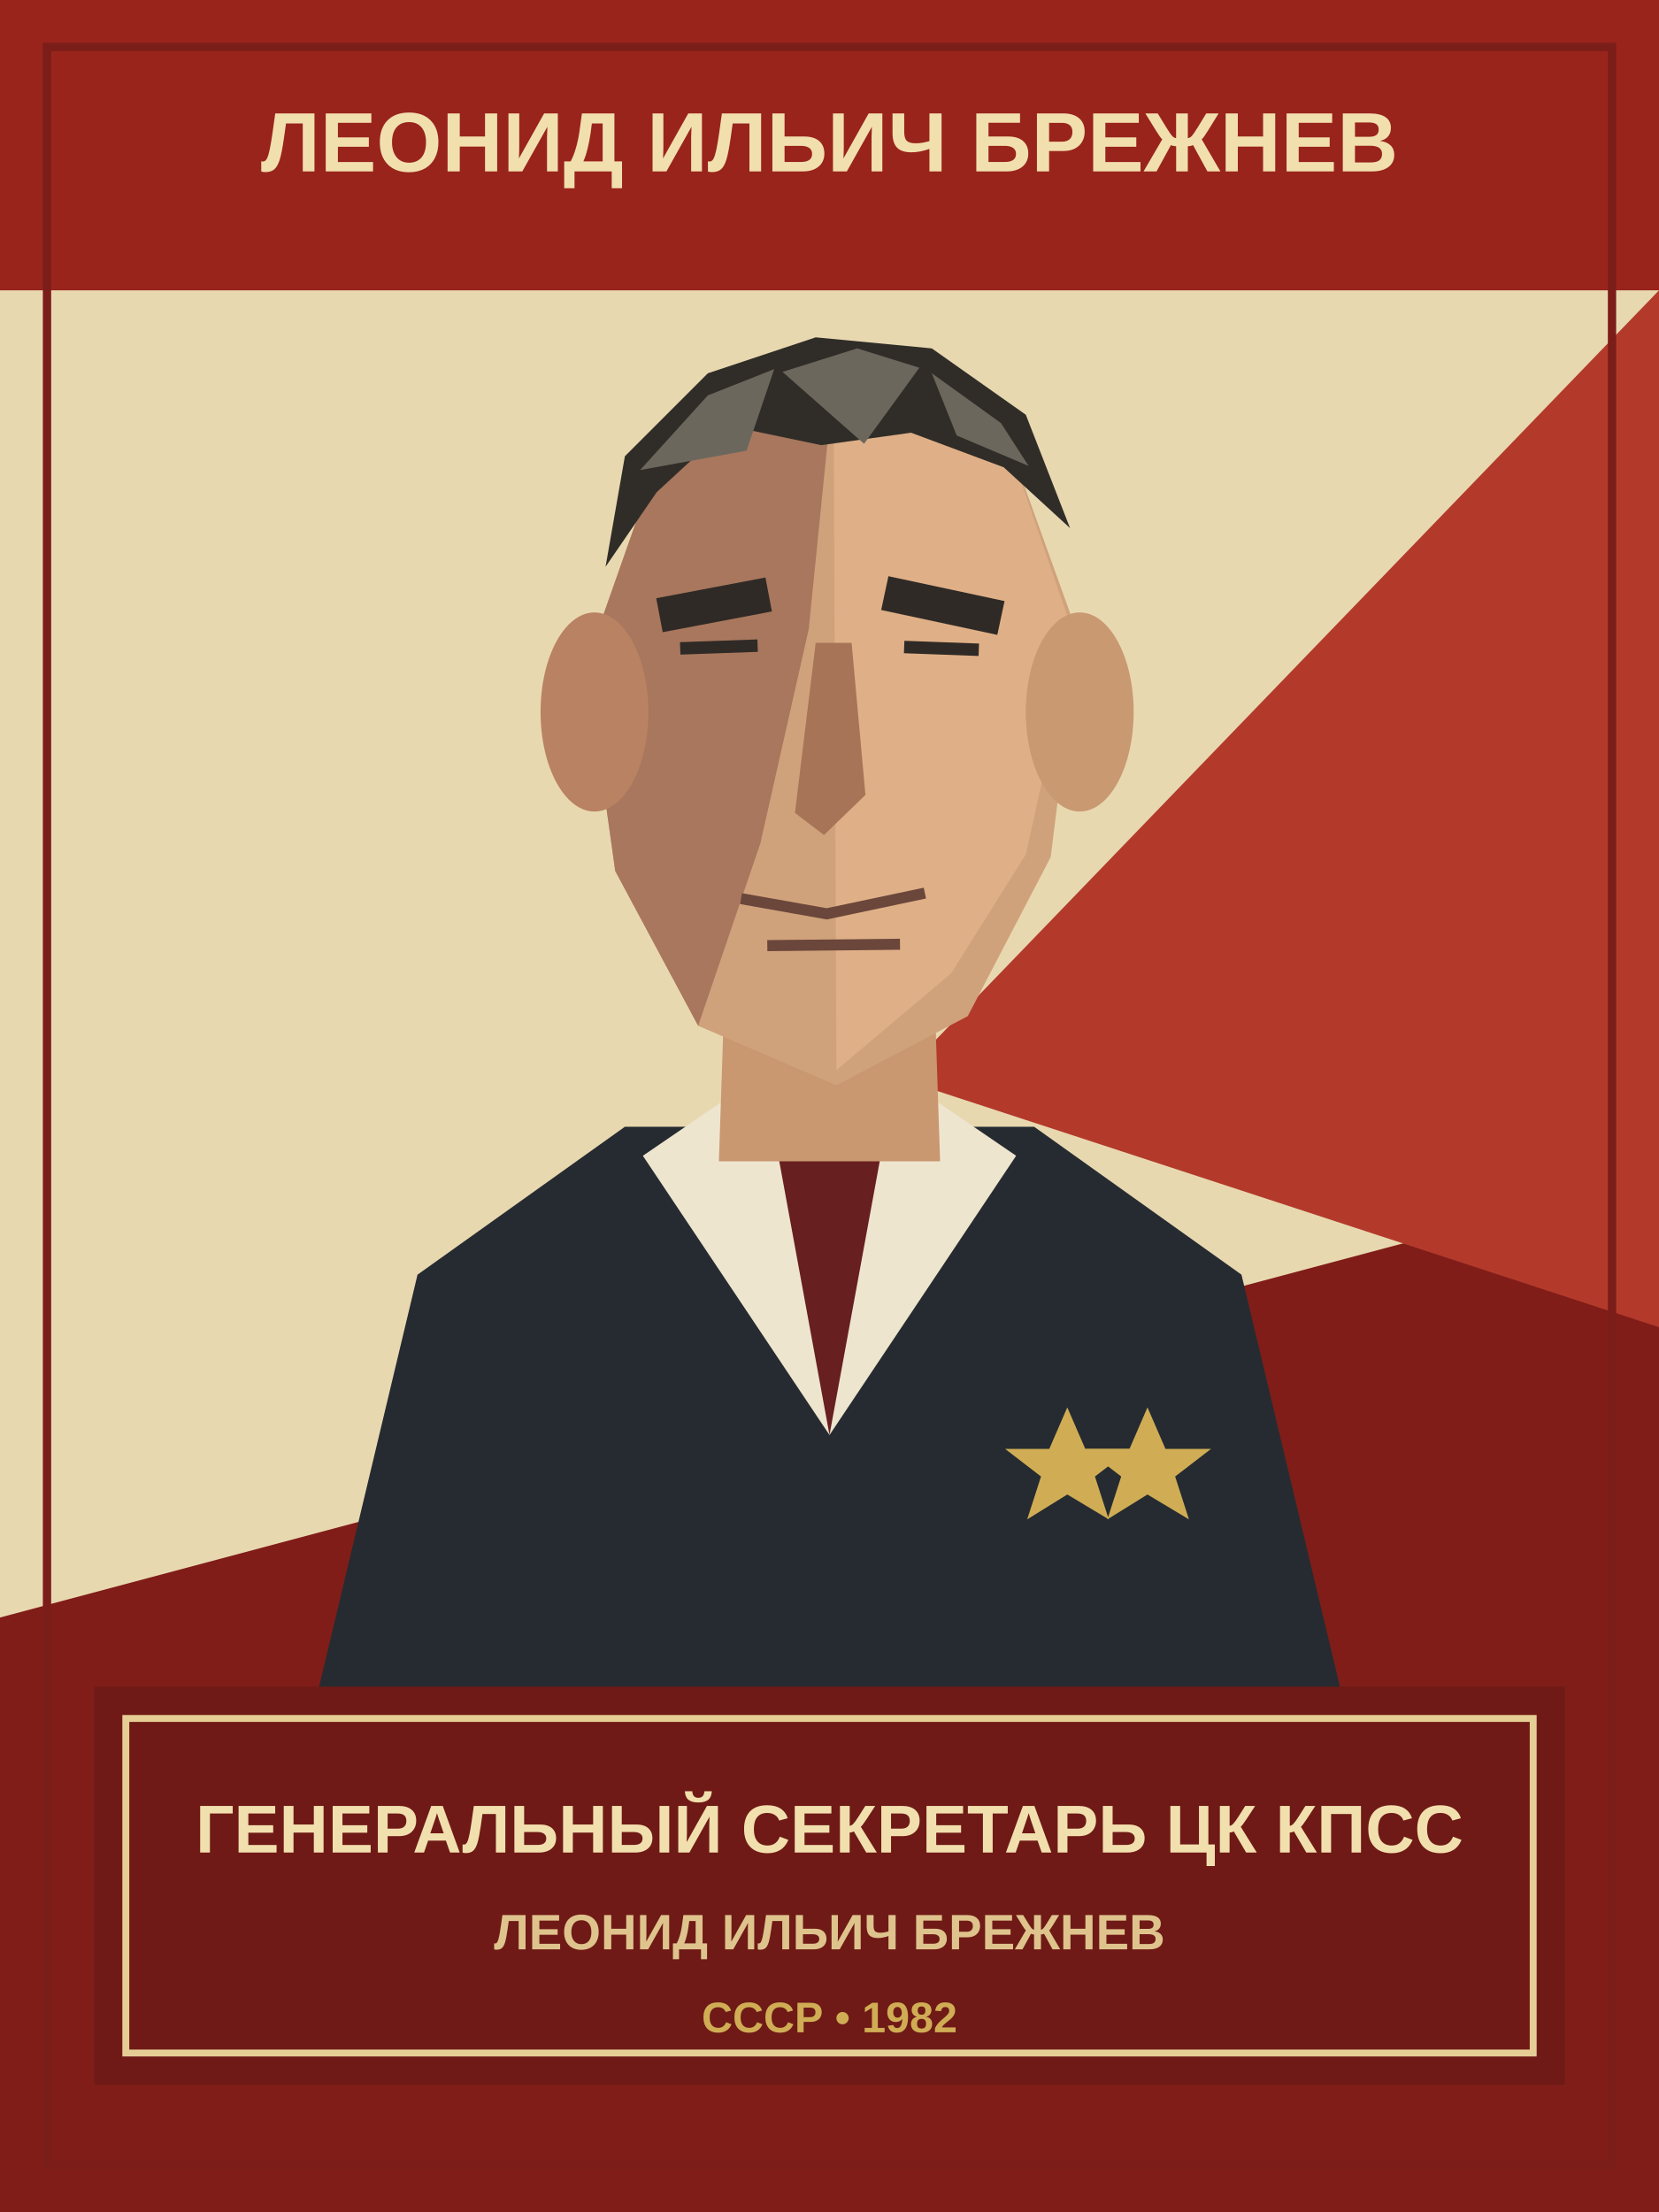
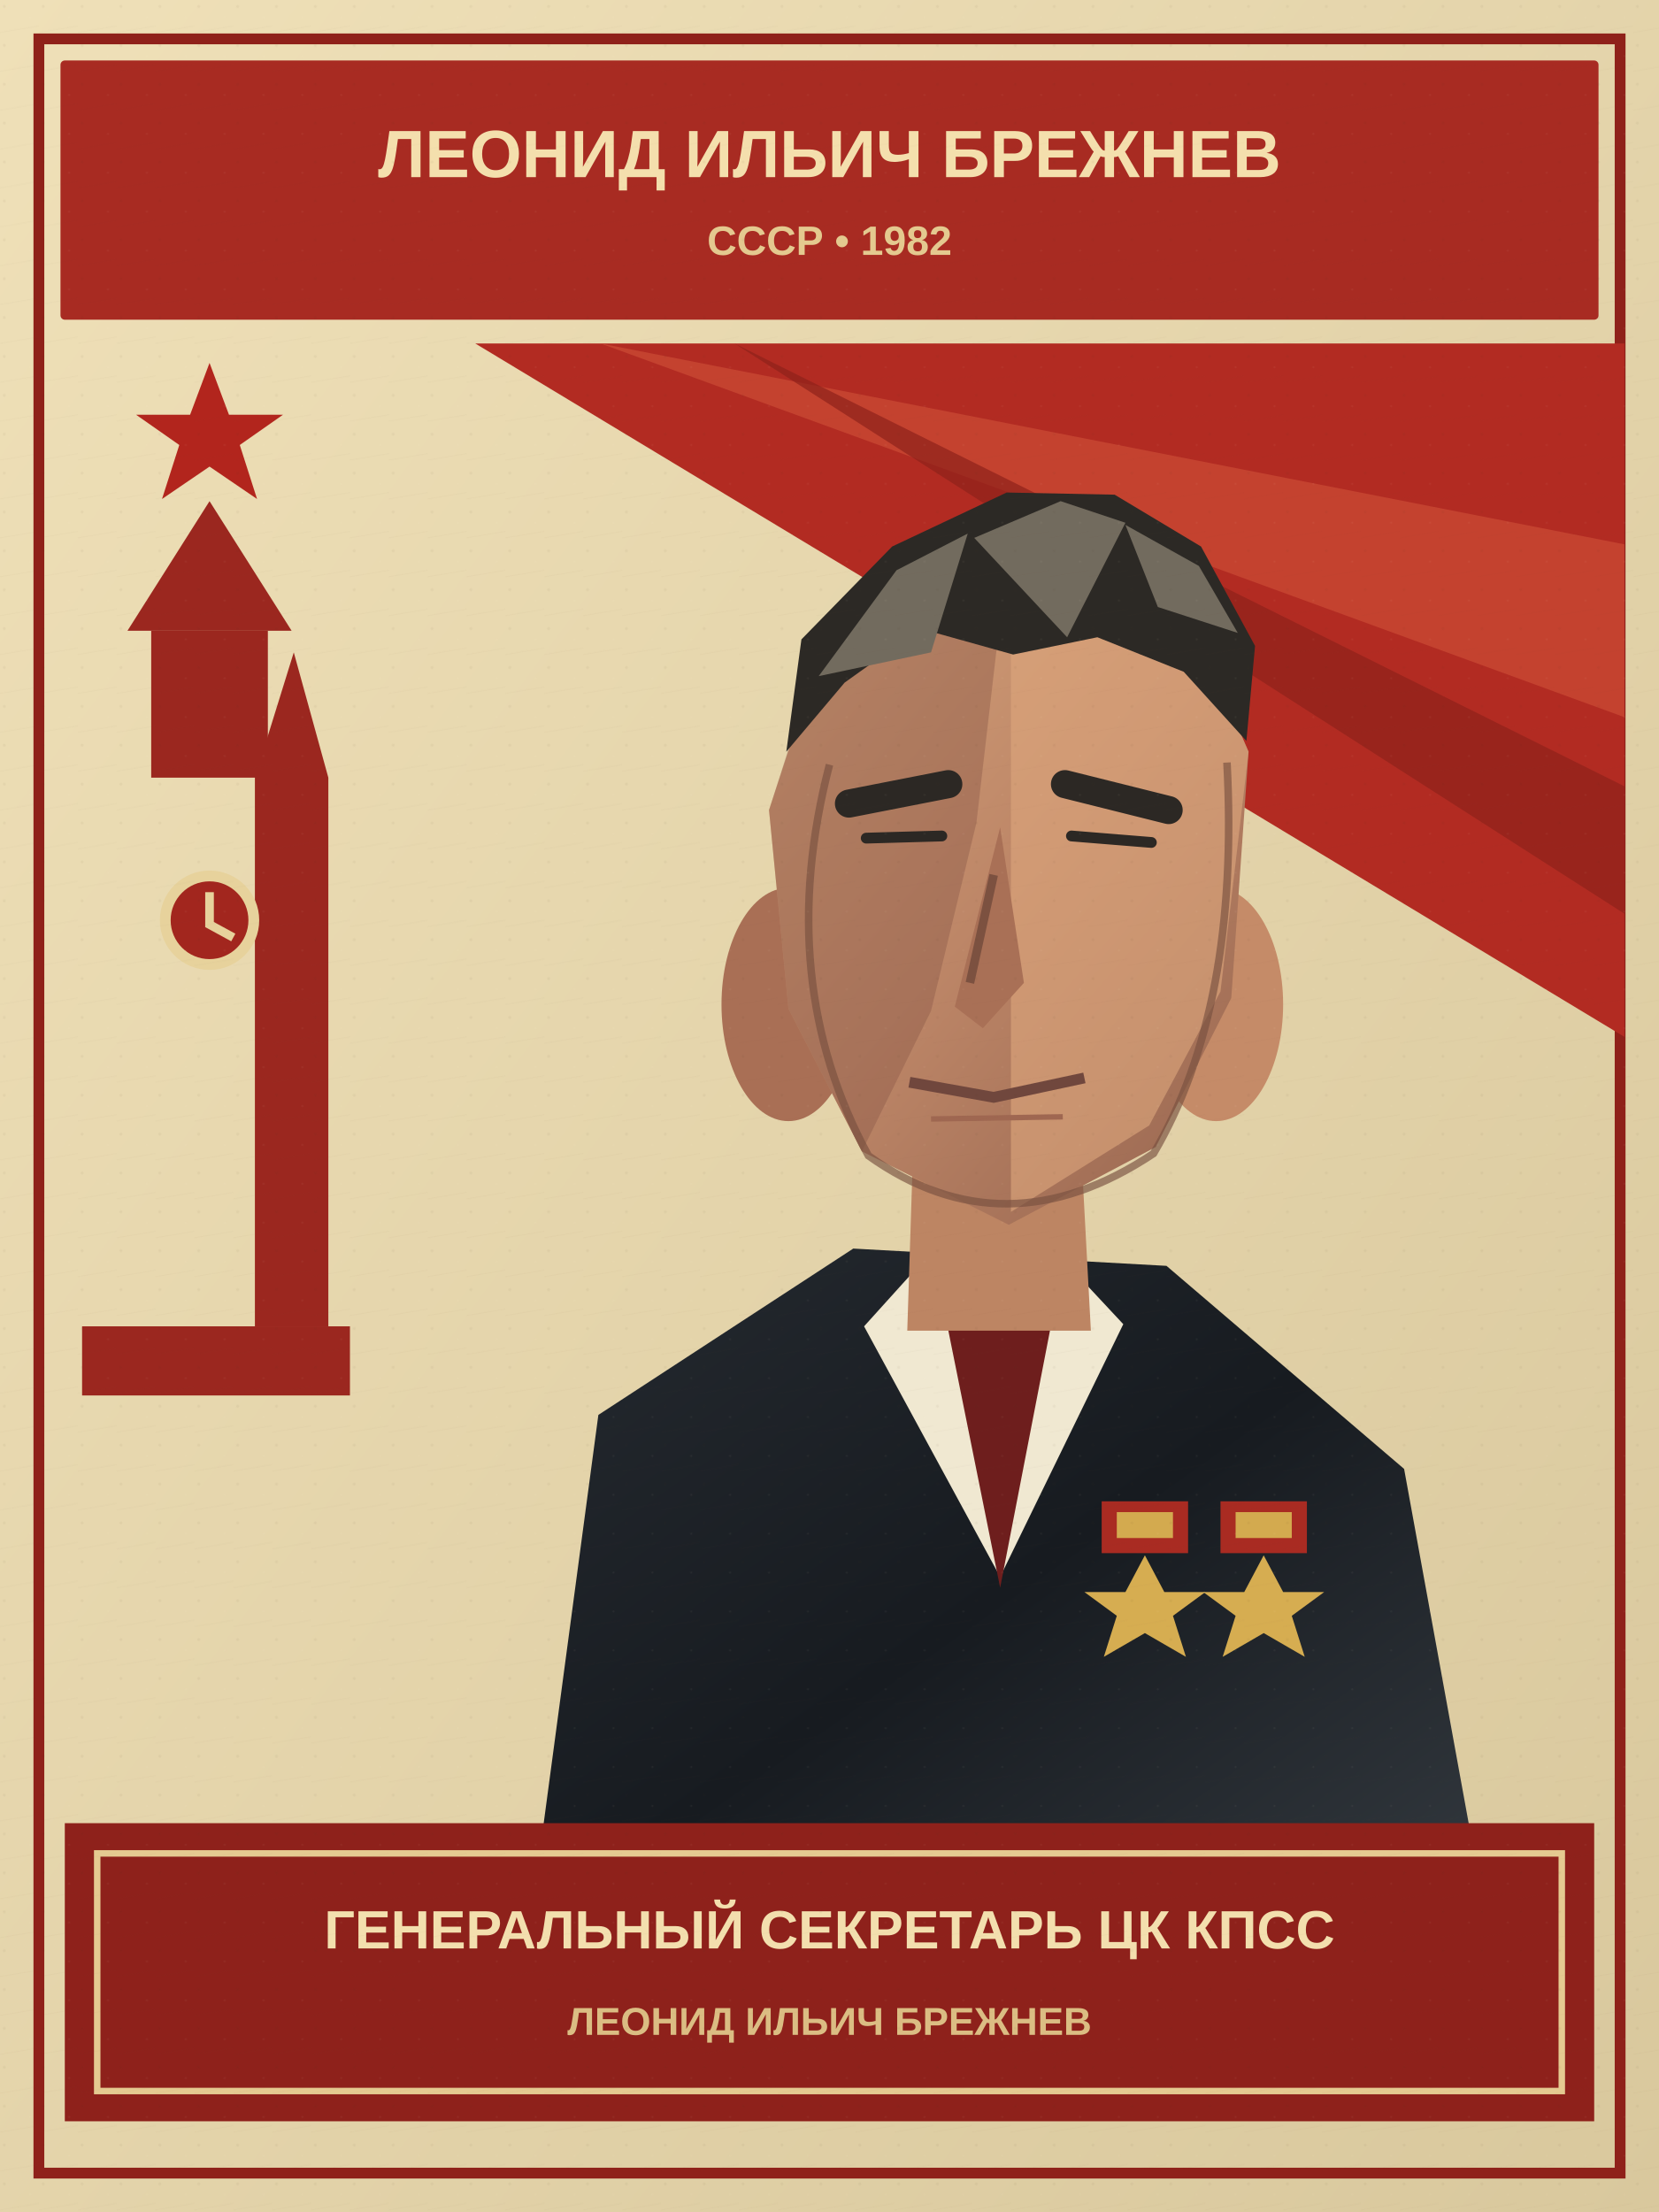
- <svg xmlns="http://www.w3.org/2000/svg" width="1200" height="1600" viewBox="0 0 1200 1600">
-   <rect width="1200" height="1600" fill="#e8d8b0" />
-   <rect width="1200" height="210" fill="#99241c" />
-   <path d="M0 1170L1200 850V1600H0z" fill="#801d18" />
-   <path d="M1200 210V960L650 780z" fill="#b33a2b" />
-   <rect x="34" y="34" width="1132" height="1532" fill="none" stroke="#7b1d18" stroke-width="6" />
-   <text x="600" y="124" text-anchor="middle" fill="#f2dfae" font-family="Arial" font-size="61" font-weight="800">ЛЕОНИД ИЛЬИЧ БРЕЖНЕВ</text>
-   <path d="M205 1328L302 922 452 815 748 815 898 922 995 1328z" fill="#262b31" />
-   <path d="M465 836L600 1038 735 836 675 795 525 795z" fill="#eee5cf" />
-   <path d="M560 820L600 1038 640 820 622 790 578 790z" fill="#671f20" />
-   <path d="M525 690H675L680 840H520z" fill="#c99770" />
-   <path d="M468 355L535 292 645 278 735 335 780 460 760 620 700 735 605 785 505 742 445 630 424 480z" fill="#d0a27b" />
-   <path d="M603 286L735 338 777 460 742 618 688 704 605 774z" fill="#dfb087" />
-   <path d="M468 355L535 292 602 286 585 455 550 610 505 742 445 630 424 480z" fill="#a8775d" />
-   <ellipse cx="430" cy="515" rx="39" ry="72" fill="#b98262" />
-   <ellipse cx="781" cy="515" rx="39" ry="72" fill="#c99972" />
-   <path d="M438 410L452 330 512 270 590 244 674 252 742 300 774 382 726 338 659 313 594 322 527 308 475 356z" fill="#302d28" />
-   <path d="M463 340L512 286 560 267 540 326zM566 269L620 252 665 266 625 321zM674 270L724 306 744 337 692 315z" fill="#6c675d" />
-   <path d="M477 445L556 430M640 429L724 447" stroke="#302a26" stroke-width="25" />
-   <path d="M492 469L548 467M654 468L708 470" stroke="#302a26" stroke-width="9" />
-   <path d="M590 465L616 465 626 575 596 604 575 588z" fill="#a77458" />
-   <path d="M536 650L598 661 669 646M555 684L651 683" fill="none" stroke="#6b463b" stroke-width="8" />
-   <g fill="#d0ad55">
-     <path d="M772 1018l13 30h33l-26 20 10 31-30-18-29 18 10-31-26-20h32z" />
-     <path d="M830 1018l13 30h33l-26 20 10 31-30-18-29 18 10-31-26-20h32z" />
+ <svg xmlns="http://www.w3.org/2000/svg" viewBox="0 0 768 1024">
+   <defs>
+     <linearGradient id="paper" x1="0" y1="0" x2="1" y2="1">
+       <stop stop-color="#efe0b8" />
+       <stop offset="1" stop-color="#d9c89d" />
+     </linearGradient>
+     <linearGradient id="skin" x1="0" y1="0" x2=".8" y2="1">
+       <stop stop-color="#d9a77d" />
+       <stop offset=".55" stop-color="#bd8667" />
+       <stop offset="1" stop-color="#9d6a53" />
+     </linearGradient>
+     <linearGradient id="suit" x1="0" y1="0" x2="1" y2="1">
+       <stop stop-color="#252a30" />
+       <stop offset=".5" stop-color="#171b20" />
+       <stop offset="1" stop-color="#343a40" />
+     </linearGradient>
+     <pattern id="grain" width="18" height="18" patternUnits="userSpaceOnUse">
+       <circle cx="2" cy="3" r=".7" fill="#49351e" opacity=".16" />
+       <circle cx="14" cy="8" r=".5" fill="#fff3d4" opacity=".16" />
+       <path d="M0 15L18 12" stroke="#694527" stroke-width=".35" opacity=".12" />
+     </pattern>
+     <filter id="rough">
+       <feTurbulence baseFrequency=".9" numOctaves="2" seed="8" type="fractalNoise" result="n" />
+       <feColorMatrix in="n" type="saturate" values="0" result="g" />
+       <feBlend in="SourceGraphic" in2="g" mode="multiply" />
+     </filter>
+   </defs>
+   <rect width="768" height="1024" fill="url(#paper)" />
+   <rect x="18" y="18" width="732" height="988" fill="none" stroke="#8f211a" stroke-width="5" />
+   <rect x="28" y="28" width="712" height="120" rx="2" fill="#a82b22" />
+   <text x="384" y="82" text-anchor="middle" font-family="Arial, sans-serif" font-size="31" font-weight="900" fill="#f4dfad">ЛЕОНИД ИЛЬИЧ БРЕЖНЕВ</text>
+   <text x="384" y="118" text-anchor="middle" font-family="Arial, sans-serif" font-size="19" font-weight="700" fill="#e4c98f">СССР • 1982</text>
+   <g transform="translate(42 164)" fill="#9b271f">
+     <path d="M0 450h110V196l-16-58-18 58v254z" />
+     <path d="M28 196h54v-68H28z" />
+     <path d="M17 128h76L55 68z" />
+     <path d="M55 4l9 24h25L69 42l8 25-22-15-22 15 8-25-20-14h25z" fill="#b2251d" />
+     <circle cx="55" cy="262" r="23" fill="#e7d29c" />
+     <circle cx="55" cy="262" r="18" fill="#a2261e" />
+     <path d="M55 249v15l11 6" stroke="#e7d29c" stroke-width="4" fill="none" />
+     <path d="M-4 450h124v32H-4z" />
  </g>
-   <rect x="68" y="1220" width="1064" height="288" fill="#6f1a16" />
-   <rect x="91" y="1243" width="1018" height="242" fill="none" stroke="#e6cd95" stroke-width="5" />
-   <text x="600" y="1340" text-anchor="middle" fill="#f2dfae" font-family="Arial" font-size="49" font-weight="800">ГЕНЕРАЛЬНЫЙ СЕКРЕТАРЬ ЦК КПСС</text>
-   <text x="600" y="1410" text-anchor="middle" fill="#dfc38d" font-family="Arial" font-size="36" font-weight="700">ЛЕОНИД ИЛЬИЧ БРЕЖНЕВ</text>
-   <text x="600" y="1470" text-anchor="middle" fill="#d0ad55" font-family="Arial" font-size="31" font-weight="800">СССР • 1982</text>
+   <path d="M220 159L752 159L752 480z" fill="#b22b22" />
+   <path d="M278 159L752 252L752 332z" fill="#cc4b35" opacity=".7" />
+   <path d="M340 159L752 364L752 423z" fill="#8f211a" opacity=".7" />
+   <g transform="translate(145 170)">
+     <path d="M100 724L132 485L250 408L395 416L505 510L544 724z" fill="url(#suit)" />
+     <path d="M255 444L318 560L375 443L347 413L283 413z" fill="#f0e8d1" />
+     <path d="M292 436L318 565L343 436L329 415L305 415z" fill="#6e1e1d" />
+     <path d="M278 353L355 353L360 446L275 446z" fill="#bd8563" />
+     <ellipse cx="220" cy="295" rx="31" ry="54" fill="#a96f55" />
+     <ellipse cx="418" cy="295" rx="31" ry="54" fill="#c58b68" />
+     <path d="M236 129L276 88L342 78L402 106L433 178L425 292L390 361L322 397L254 363L220 297L211 205z" fill="url(#skin)" />
+     <path d="M323 82L402 108L433 178L420 289L387 351L323 391z" fill="#dda77d" opacity=".62" />
+     <path d="M235 130L277 88L322 82L307 211L286 298L254 363L220 297L211 205z" fill="#8e5c4a" opacity=".45" />
+     <path d="M219 178L226 126L268 83L321 58L371 59L411 83L436 129L432 173L403 141L363 125L324 133L281 121L246 146z" fill="#2c2925" />
+     <path d="M234 143L270 94L303 77L286 132zM306 79L346 62L376 72L349 125zM376 73L410 92L428 123L391 111z" fill="#726b5e" />
+     <path d="M248 202L294 193M348 193L396 205" stroke="#2c2824" stroke-width="13" stroke-linecap="round" />
+     <path d="M256 218L291 217M351 217L388 220" stroke="#2c2824" stroke-width="5" stroke-linecap="round" />
+     <path d="M318 213L329 285L310 306L297 296" fill="#a97056" />
+     <path d="M315 235L304 285" stroke="#7c5140" stroke-width="4" />
+     <path d="M276 331L315 338L357 329" stroke="#70473d" stroke-width="5" fill="none" />
+     <path d="M286 348L347 347" stroke="#9f6751" stroke-width="2.5" />
+     <path d="M239 184Q213 284 257 365Q320 410 389 364Q429 296 423 183" fill="none" stroke="#78503f" stroke-width="3.5" opacity=".65" />
+     <g transform="translate(365 525)">
+       <rect x="0" y="0" width="40" height="24" fill="#a92b22" />
+       <rect x="7" y="5" width="26" height="12" fill="#d3aa4f" />
+       <path d="M20 25l9 17h19L33 53l6 19-19-11L1 72l6-19-15-11h19z" fill="#d6ad51" />
+       <rect x="55" y="0" width="40" height="24" fill="#a92b22" />
+       <rect x="62" y="5" width="26" height="12" fill="#d3aa4f" />
+       <path d="M75 25l9 17h19L88 53l6 19-19-11-19 11 6-19-15-11h19z" fill="#d6ad51" />
+     </g>
+   </g>
+   <rect x="30" y="844" width="708" height="138" fill="#8e211b" />
+   <rect x="45" y="858" width="678" height="110" fill="none" stroke="#e5ca91" stroke-width="3" />
+   <text x="384" y="902" text-anchor="middle" font-family="Arial, sans-serif" font-size="25" font-weight="900" fill="#f3dfae">ГЕНЕРАЛЬНЫЙ СЕКРЕТАРЬ ЦК КПСС</text>
+   <text x="384" y="942" text-anchor="middle" font-family="Arial, sans-serif" font-size="18" font-weight="700" fill="#dbbd83">ЛЕОНИД ИЛЬИЧ БРЕЖНЕВ</text>
+   <rect width="768" height="1024" fill="url(#grain)" opacity=".28" />
</svg>
